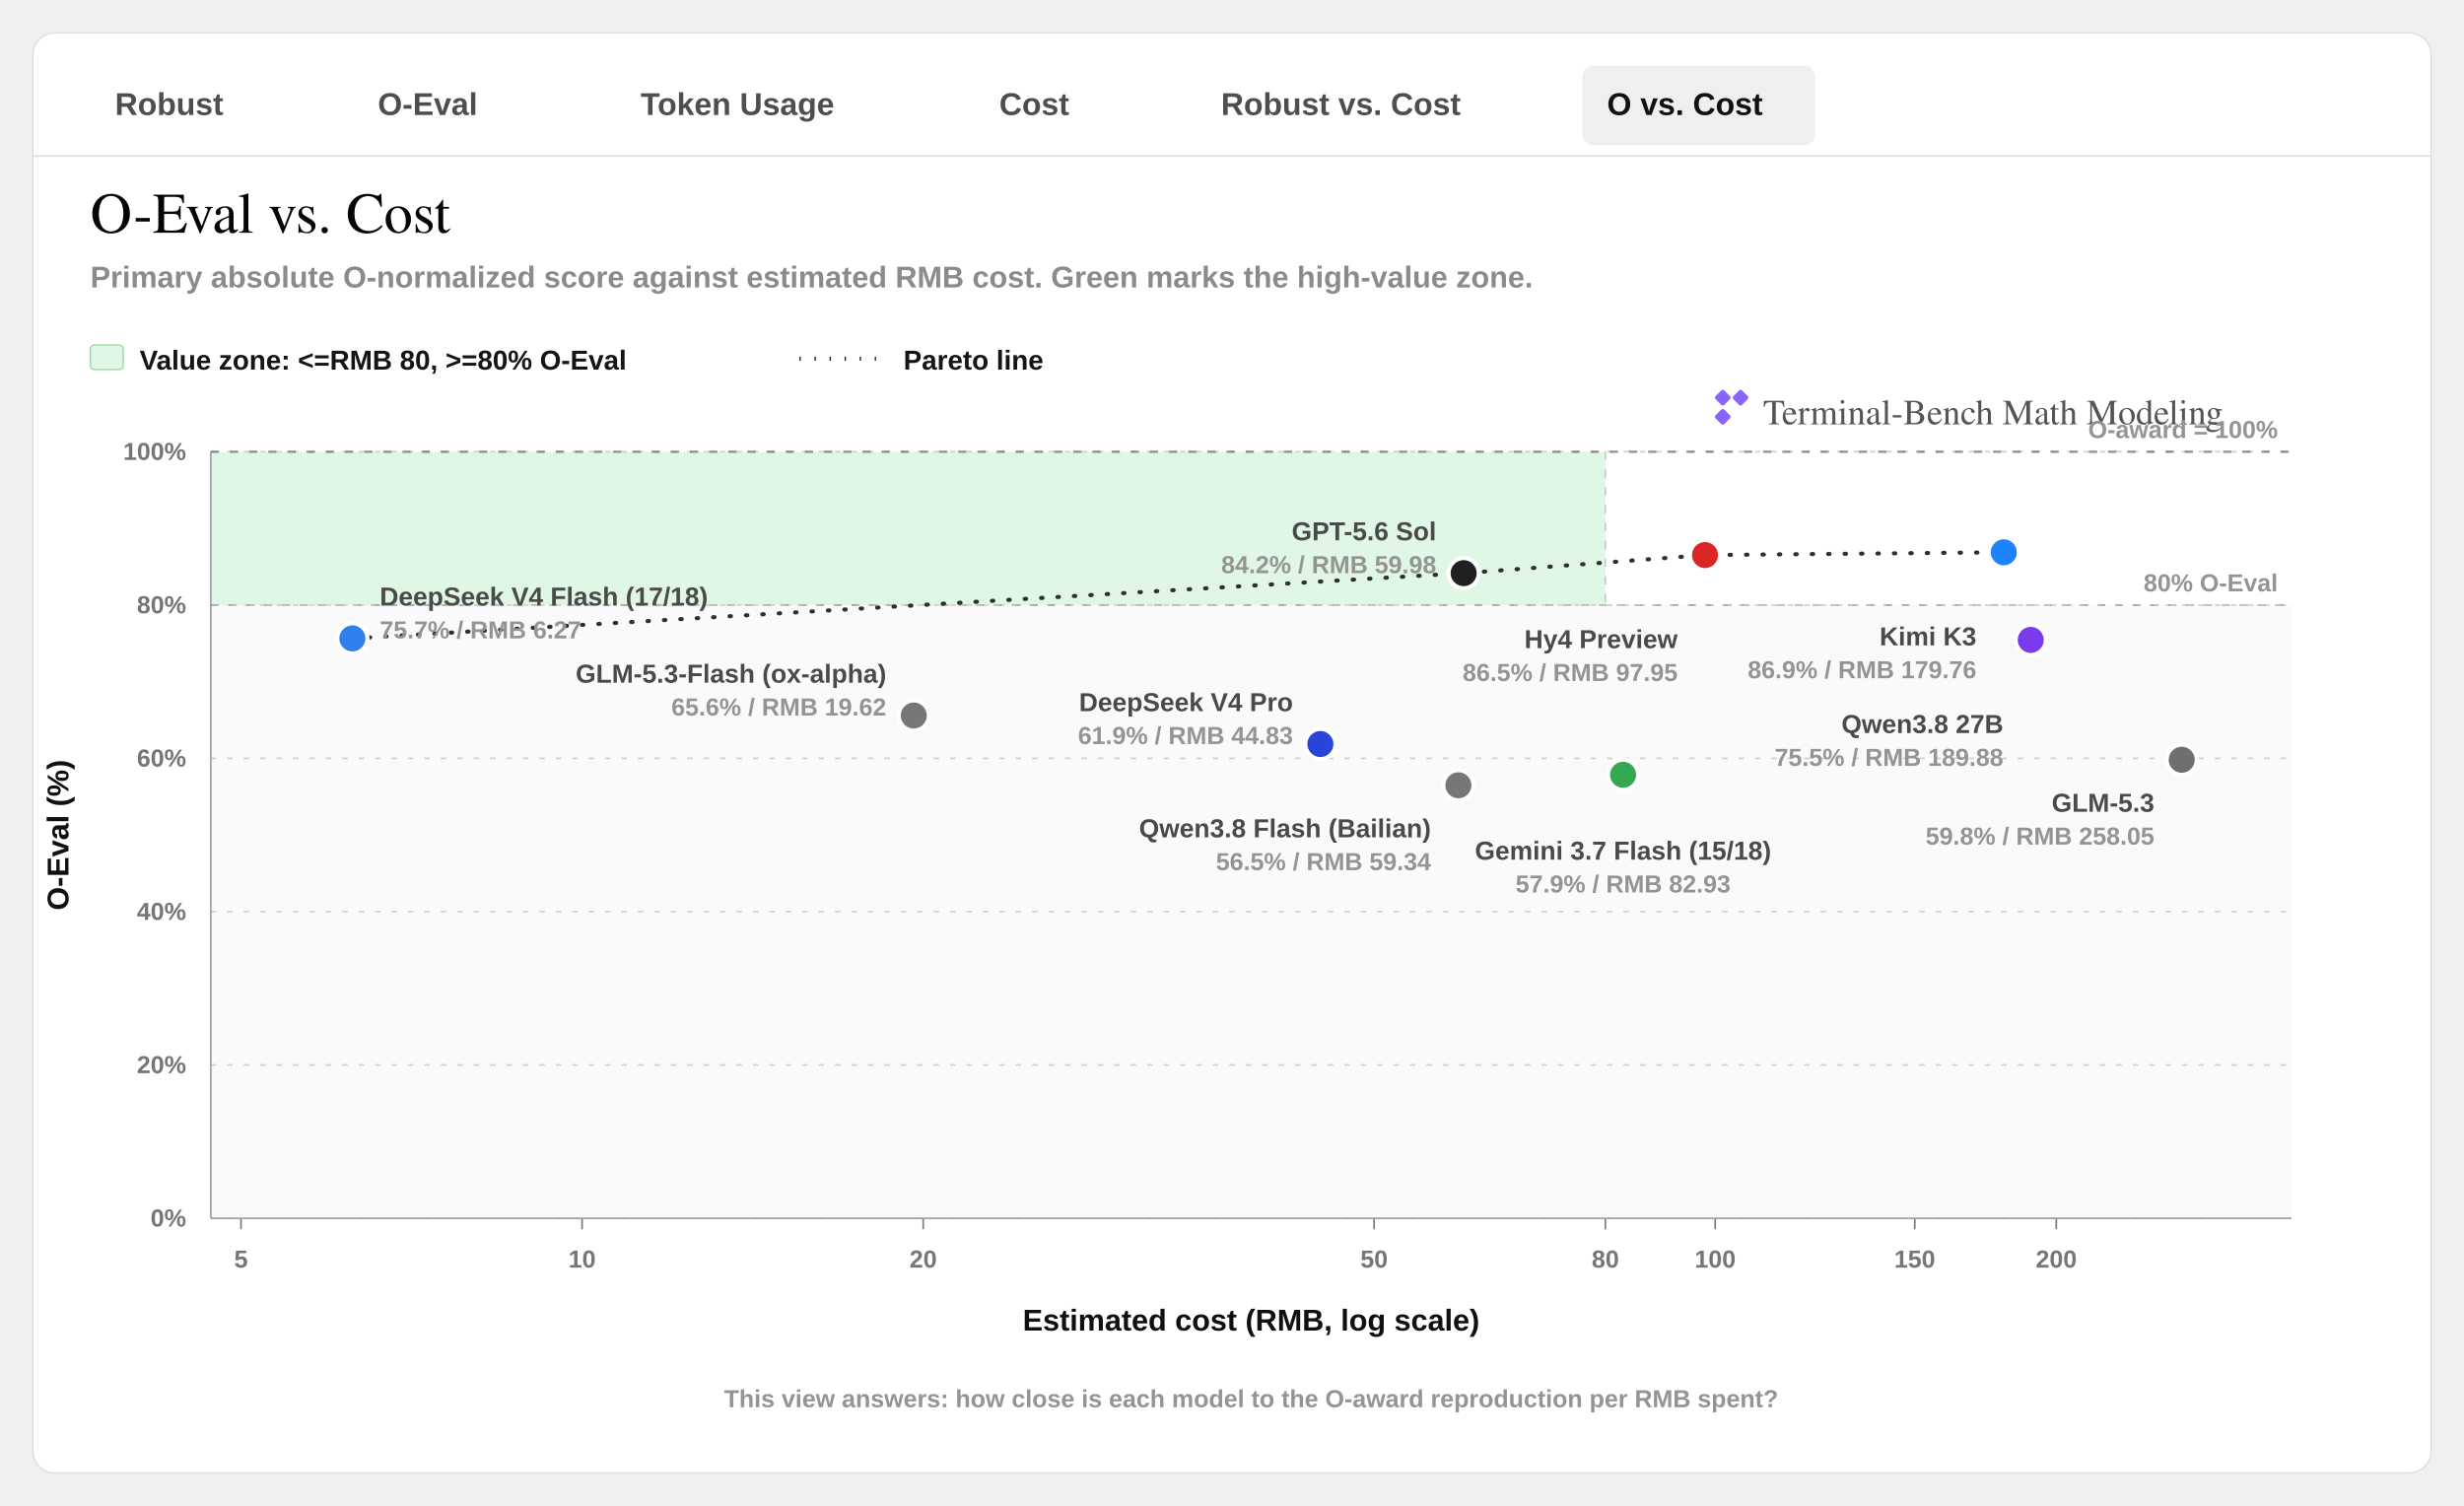
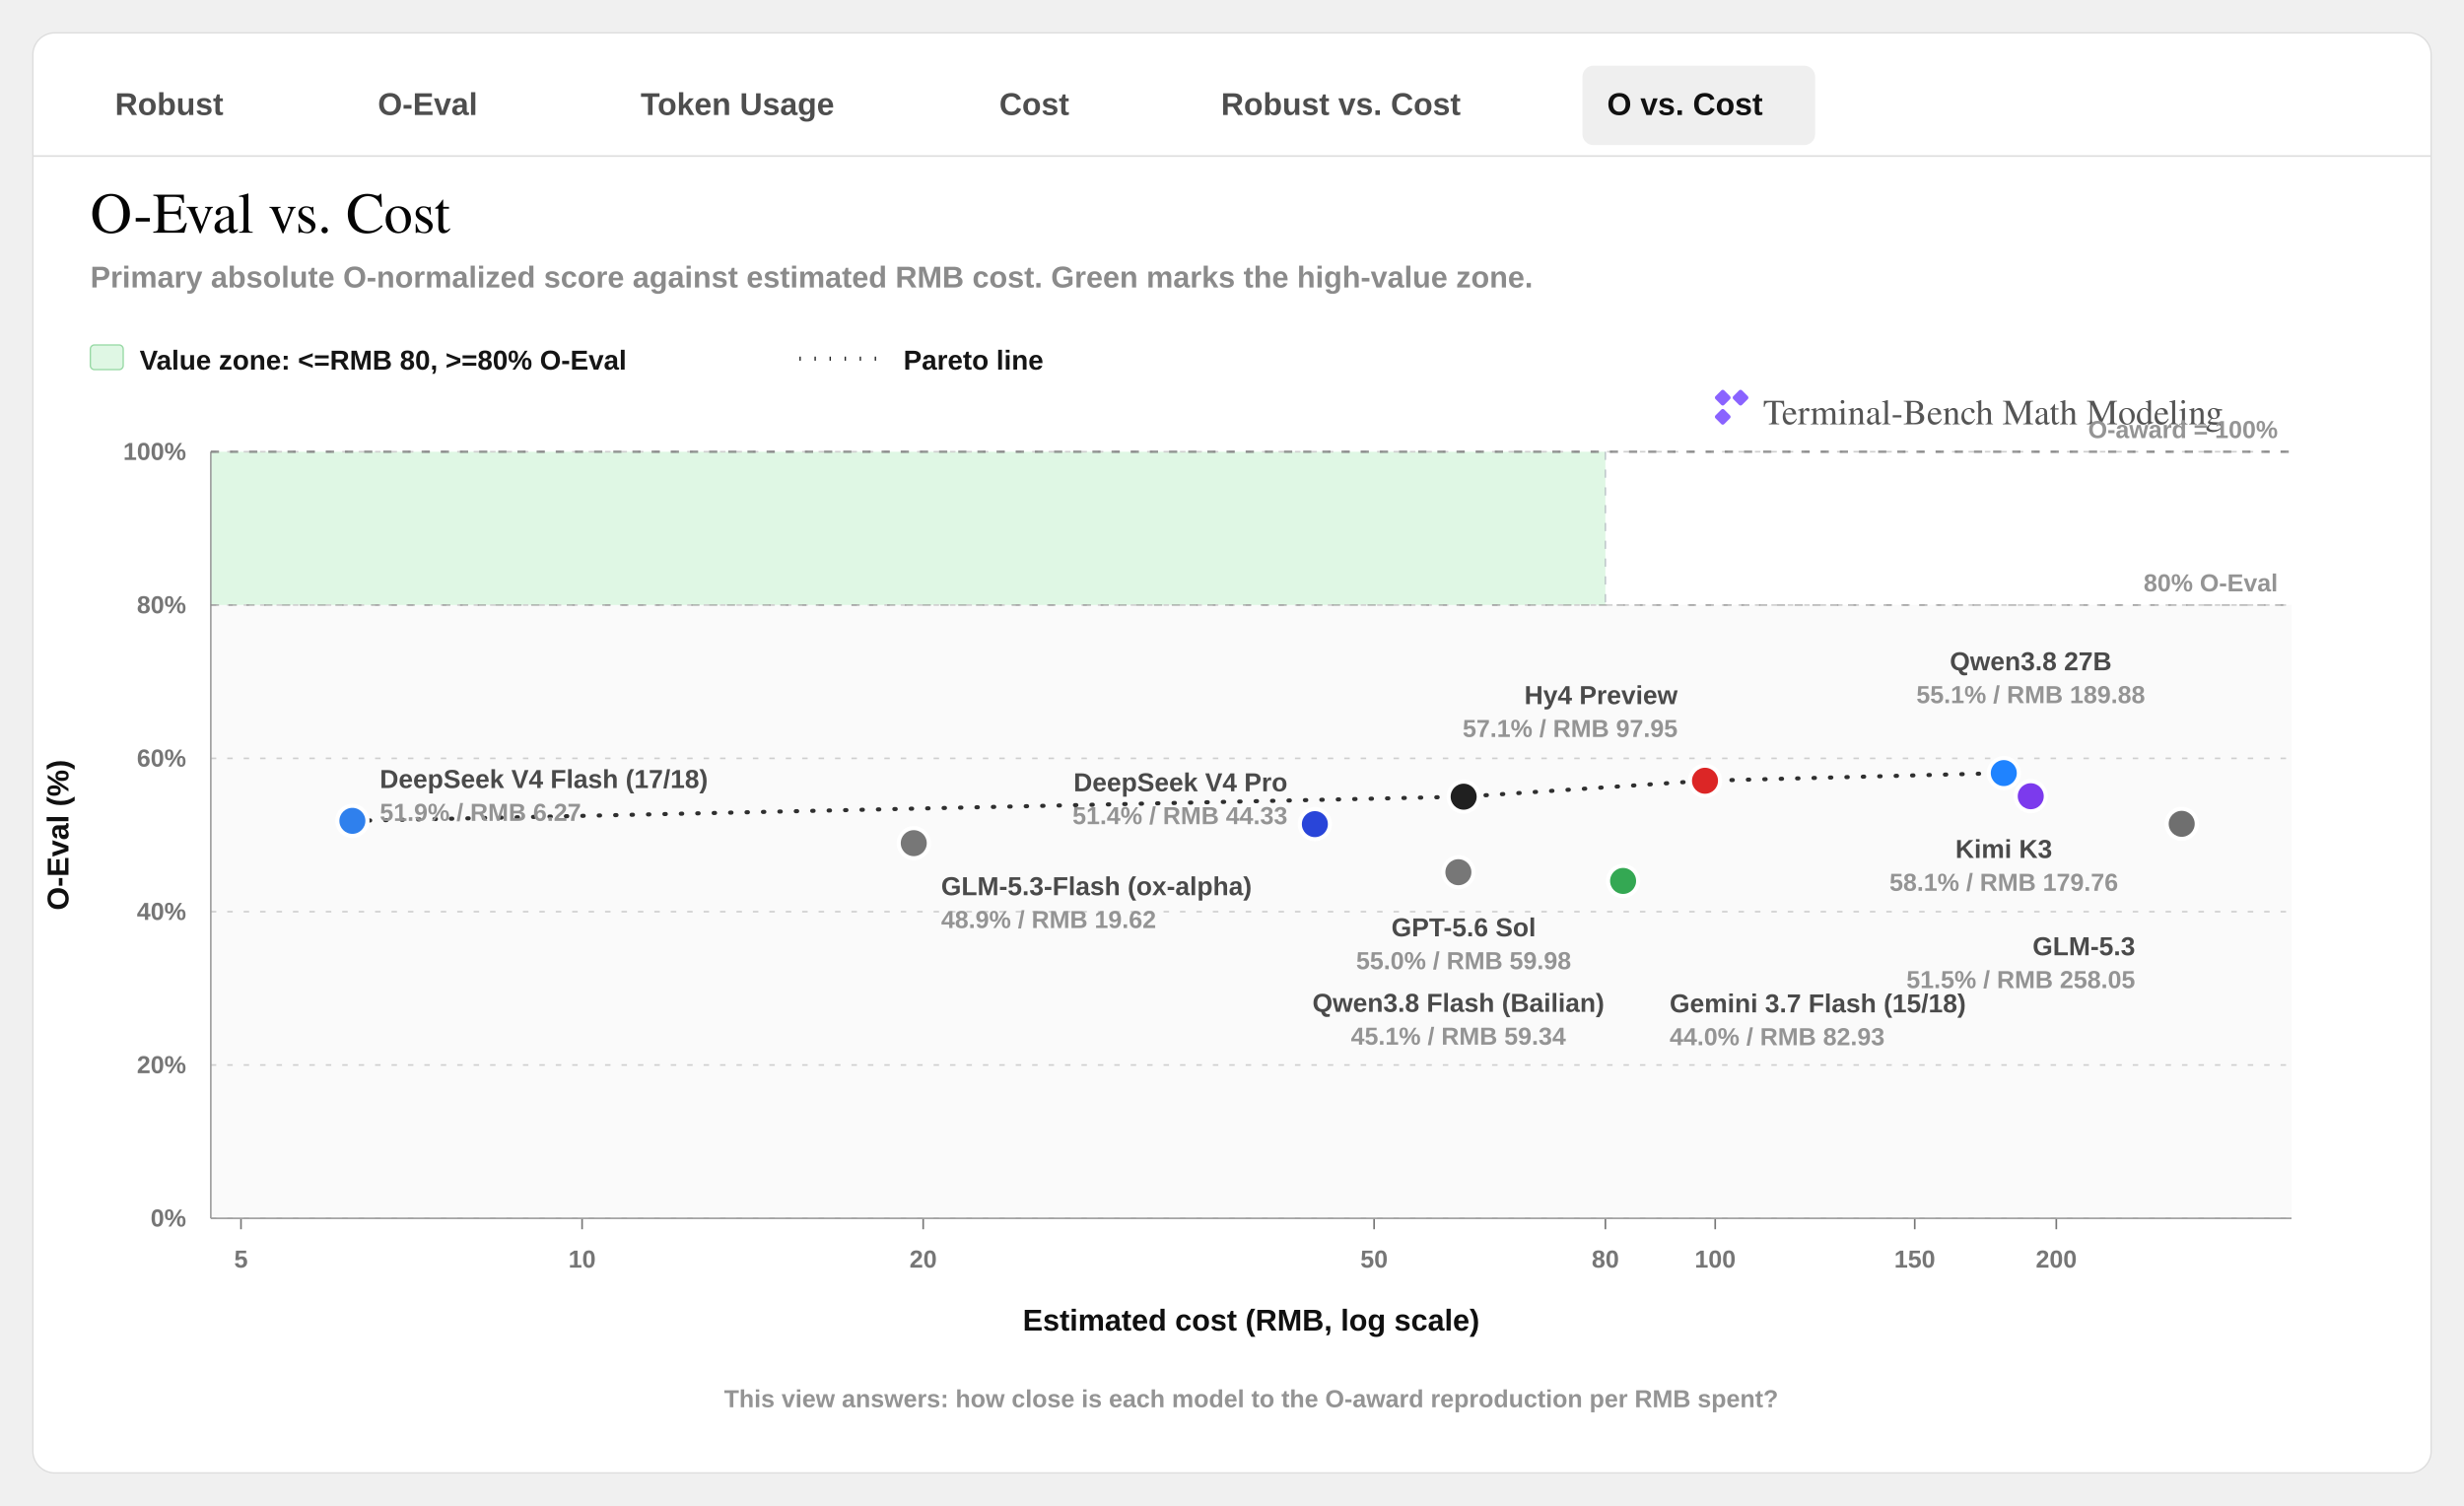
<svg xmlns="http://www.w3.org/2000/svg" width="1800" height="1100" viewBox="0 0 1800 1100" role="img">
  <style>
      .title { font-family: Georgia, Times, serif; font-size: 42px; fill: #050505; }
      .subtitle { font-family: Arial, Helvetica, sans-serif; font-size: 22px; fill: #8b8b8b; font-weight: 650; }
      .tab { font-family: Arial, Helvetica, sans-serif; font-size: 23px; fill: #4e4e4e; font-weight: 760; }
      .tab-active { fill: #111111; }
      .axis { font-family: Arial, Helvetica, sans-serif; font-size: 18px; fill: #767676; font-weight: 600; }
      .axis-title { font-family: Arial, Helvetica, sans-serif; font-size: 22px; fill: #101010; font-weight: 720; }
      .legend { font-family: Arial, Helvetica, sans-serif; font-size: 20px; fill: #151515; font-weight: 680; }
      .x-label { font-family: Arial, Helvetica, sans-serif; font-size: 18px; fill: #151515; font-weight: 650; }
      .bar-label { font-family: Arial, Helvetica, sans-serif; font-size: 22px; fill: #ffffff; font-weight: 800; }
      .top-label { font-family: Arial, Helvetica, sans-serif; font-size: 19px; fill: #939393; font-weight: 750; }
      .small-note { font-family: Arial, Helvetica, sans-serif; font-size: 18px; fill: #949494; font-weight: 650; }
      .point-label { font-family: Arial, Helvetica, sans-serif; font-size: 19px; fill: #4a4a4a; font-weight: 700; }
      .brand { font-family: Georgia, Times, serif; font-size: 26px; fill: #555555; }
    </style>
  <rect x="24.00" y="24.00" width="1752.00" height="1052.00" fill="#ffffff" stroke="#dddddd" rx="16.00" />
  <text x="84.00" y="84.00" text-anchor="start" class="tab">Robust</text>
  <text x="276.00" y="84.00" text-anchor="start" class="tab">O-Eval</text>
  <text x="468.00" y="84.00" text-anchor="start" class="tab">Token Usage</text>
  <text x="730.00" y="84.00" text-anchor="start" class="tab">Cost</text>
  <text x="892.00" y="84.00" text-anchor="start" class="tab">Robust vs. Cost</text>
  <rect x="1156.00" y="48.00" width="170.00" height="58.00" fill="#efefef" rx="8.00" />
  <text x="1174.00" y="84.00" text-anchor="start" class="tab tab-active">O vs. Cost</text>
  <line x1="24.00" y1="114.00" x2="1776.00" y2="114.00" stroke="#dddddd" stroke-width="1.20" />
  <text x="66.00" y="170.00" text-anchor="start" class="title">O-Eval vs. Cost</text>
  <text x="66.00" y="210.00" text-anchor="start" class="subtitle">Primary absolute O-normalized score against estimated RMB cost. Green marks the high-value zone.</text>
  <rect x="66.00" y="252.00" width="24.00" height="18.00" fill="#dff7e4" stroke="#98d9a5" rx="3.00" />
  <text x="102.00" y="270.00" text-anchor="start" class="legend">Value zone: &lt;=RMB 80, &gt;=80% O-Eval</text>
  <line x1="584.00" y1="262.00" x2="644.00" y2="262.00" stroke="#222222" stroke-width="3.00" stroke-dasharray="1 10" />
  <text x="660.00" y="270.00" text-anchor="start" class="legend">Pareto line</text>
  <rect x="1254.00" y="286.00" width="9" height="9" rx="1.5" fill="#8a63ff" transform="rotate(-45 1258.50 290.50)" />
  <rect x="1267.00" y="286.00" width="9" height="9" rx="1.5" fill="#8a63ff" transform="rotate(-45 1271.50 290.50)" />
  <rect x="1254.00" y="300.00" width="9" height="9" rx="1.5" fill="#8a63ff" transform="rotate(-45 1258.50 304.50)" />
  <text x="1288.00" y="310.00" text-anchor="start" class="brand">Terminal-Bench Math Modeling</text>
  <rect x="154.00" y="330.00" width="1018.77" height="112.00" fill="#dff7e4" />
  <line x1="1172.77" y1="330.00" x2="1172.77" y2="890.00" stroke="#9ca3af" stroke-width="1.20" stroke-dasharray="6 7" opacity="0.550" />
  <rect x="154.00" y="442.00" width="1520.00" height="448.00" fill="#fafafa" />
  <line x1="154.00" y1="890.00" x2="1674.00" y2="890.00" stroke="#cfcfcf" stroke-width="1.20" stroke-dasharray="4 8" />
  <text x="136.00" y="896.00" text-anchor="end" class="axis">0%</text>
  <line x1="154.00" y1="778.00" x2="1674.00" y2="778.00" stroke="#cfcfcf" stroke-width="1.20" stroke-dasharray="4 8" />
  <text x="136.00" y="784.00" text-anchor="end" class="axis">20%</text>
  <line x1="154.00" y1="666.00" x2="1674.00" y2="666.00" stroke="#cfcfcf" stroke-width="1.20" stroke-dasharray="4 8" />
  <text x="136.00" y="672.00" text-anchor="end" class="axis">40%</text>
  <line x1="154.00" y1="554.00" x2="1674.00" y2="554.00" stroke="#cfcfcf" stroke-width="1.20" stroke-dasharray="4 8" />
  <text x="136.00" y="560.00" text-anchor="end" class="axis">60%</text>
  <line x1="154.00" y1="442.00" x2="1674.00" y2="442.00" stroke="#cfcfcf" stroke-width="1.20" stroke-dasharray="4 8" />
  <text x="136.00" y="448.00" text-anchor="end" class="axis">80%</text>
  <line x1="154.00" y1="330.00" x2="1674.00" y2="330.00" stroke="#cfcfcf" stroke-width="1.20" stroke-dasharray="4 8" />
  <text x="136.00" y="336.00" text-anchor="end" class="axis">100%</text>
  <line x1="176.05" y1="890.00" x2="176.05" y2="898.00" stroke="#777777" stroke-width="1.20" />
  <text x="176.05" y="926.00" text-anchor="middle" class="axis">5</text>
  <line x1="425.23" y1="890.00" x2="425.23" y2="898.00" stroke="#777777" stroke-width="1.20" />
  <text x="425.23" y="926.00" text-anchor="middle" class="axis">10</text>
  <line x1="674.41" y1="890.00" x2="674.41" y2="898.00" stroke="#777777" stroke-width="1.20" />
  <text x="674.41" y="926.00" text-anchor="middle" class="axis">20</text>
  <line x1="1003.81" y1="890.00" x2="1003.81" y2="898.00" stroke="#777777" stroke-width="1.20" />
  <text x="1003.81" y="926.00" text-anchor="middle" class="axis">50</text>
  <line x1="1172.77" y1="890.00" x2="1172.77" y2="898.00" stroke="#777777" stroke-width="1.20" />
  <text x="1172.77" y="926.00" text-anchor="middle" class="axis">80</text>
  <line x1="1252.99" y1="890.00" x2="1252.99" y2="898.00" stroke="#777777" stroke-width="1.20" />
  <text x="1252.99" y="926.00" text-anchor="middle" class="axis">100</text>
  <line x1="1398.75" y1="890.00" x2="1398.75" y2="898.00" stroke="#777777" stroke-width="1.20" />
  <text x="1398.75" y="926.00" text-anchor="middle" class="axis">150</text>
  <line x1="1502.17" y1="890.00" x2="1502.17" y2="898.00" stroke="#777777" stroke-width="1.20" />
  <text x="1502.17" y="926.00" text-anchor="middle" class="axis">200</text>
  <line x1="154.00" y1="890.00" x2="1674.00" y2="890.00" stroke="#9e9e9e" stroke-width="1.20" />
  <line x1="154.00" y1="330.00" x2="154.00" y2="890.00" stroke="#9e9e9e" stroke-width="1.20" />
  <text x="914.00" y="972.00" text-anchor="middle" class="axis-title">Estimated cost (RMB, log scale)</text>
  <text x="50.00" y="610.00" text-anchor="middle" class="axis-title" transform="rotate(-90 50.00 610.00)">O-Eval (%)</text>
  <line x1="154.00" y1="442.00" x2="1674.00" y2="442.00" stroke="#808080" stroke-width="1.20" stroke-dasharray="6 7" opacity="0.550" />
  <line x1="154.00" y1="330.00" x2="1674.00" y2="330.00" stroke="#777777" stroke-width="1.80" stroke-dasharray="6 8" opacity="0.750" />
  <text x="1664.00" y="320.00" text-anchor="end" class="small-note">O-award = 100%</text>
  <text x="1664.00" y="432.00" text-anchor="end" class="small-note">80% O-Eval</text>
-   <path d="M 257.42 466.36 L 1069.23 418.70 L 1245.54 405.49 L 1463.81 403.47" fill="none" stroke="#2f2f2f" stroke-width="3.00" stroke-dasharray="1 11" stroke-linecap="round" />
-   <circle cx="257.42" cy="466.36" r="11.00" fill="#2f80ed" stroke="#ffffff" stroke-width="3.00" />
-   <text x="277.42" y="442.36" text-anchor="start" class="point-label">DeepSeek V4 Flash (17/18)</text>
-   <text x="277.42" y="466.36" text-anchor="start" class="small-note">75.7% / RMB 6.27</text>
-   <circle cx="964.57" cy="543.53" r="11.00" fill="#2945d9" stroke="#ffffff" stroke-width="3.00" />
-   <text x="944.57" y="519.53" text-anchor="end" class="point-label">DeepSeek V4 Pro</text>
-   <text x="944.57" y="543.53" text-anchor="end" class="small-note">61.9% / RMB 44.83</text>
-   <circle cx="1593.78" cy="555.01" r="11.00" fill="#6f6f6f" stroke="#ffffff" stroke-width="3.00" />
-   <text x="1573.78" y="593.01" text-anchor="end" class="point-label">GLM-5.3</text>
-   <text x="1573.78" y="617.01" text-anchor="end" class="small-note">59.8% / RMB 258.05</text>
-   <circle cx="1069.23" cy="418.70" r="11.00" fill="#202020" stroke="#ffffff" stroke-width="3.00" />
-   <text x="1049.23" y="394.70" text-anchor="end" class="point-label">GPT-5.6 Sol</text>
-   <text x="1049.23" y="418.70" text-anchor="end" class="small-note">84.2% / RMB 59.98</text>
-   <circle cx="1463.81" cy="403.47" r="11.00" fill="#1f83ff" stroke="#ffffff" stroke-width="3.00" />
-   <text x="1443.81" y="471.47" text-anchor="end" class="point-label">Kimi K3</text>
-   <text x="1443.81" y="495.47" text-anchor="end" class="small-note">86.9% / RMB 179.76</text>
-   <circle cx="1185.70" cy="565.98" r="11.00" fill="#34a853" stroke="#ffffff" stroke-width="3.00" />
-   <text x="1185.70" y="627.98" text-anchor="middle" class="point-label">Gemini 3.7 Flash (15/18)</text>
-   <text x="1185.70" y="651.98" text-anchor="middle" class="small-note">57.9% / RMB 82.93</text>
-   <circle cx="1483.50" cy="467.48" r="11.00" fill="#7c3aed" stroke="#ffffff" stroke-width="3.00" />
-   <text x="1463.50" y="535.48" text-anchor="end" class="point-label">Qwen3.8 27B</text>
-   <text x="1463.50" y="559.48" text-anchor="end" class="small-note">75.5% / RMB 189.88</text>
-   <circle cx="667.52" cy="522.70" r="11.00" fill="#777777" stroke="#ffffff" stroke-width="3.00" />
-   <text x="647.52" y="498.70" text-anchor="end" class="point-label">GLM-5.3-Flash (ox-alpha)</text>
-   <text x="647.52" y="522.70" text-anchor="end" class="small-note">65.6% / RMB 19.62</text>
-   <circle cx="1065.38" cy="573.66" r="11.00" fill="#777777" stroke="#ffffff" stroke-width="3.00" />
-   <text x="1045.38" y="611.66" text-anchor="end" class="point-label">Qwen3.8 Flash (Bailian)</text>
-   <text x="1045.38" y="635.66" text-anchor="end" class="small-note">56.5% / RMB 59.34</text>
-   <circle cx="1245.54" cy="405.49" r="11.00" fill="#dc2626" stroke="#ffffff" stroke-width="3.00" />
-   <text x="1225.54" y="473.49" text-anchor="end" class="point-label">Hy4 Preview</text>
-   <text x="1225.54" y="497.49" text-anchor="end" class="small-note">86.5% / RMB 97.95</text>
+   <path d="M 257.42 599.64 L 1069.23 582.00 L 1245.54 570.35 L 1463.81 564.75" fill="none" stroke="#2f2f2f" stroke-width="3.00" stroke-dasharray="1 11" stroke-linecap="round" />
+   <circle cx="257.42" cy="599.64" r="11.00" fill="#2f80ed" stroke="#ffffff" stroke-width="3.00" />
+   <text x="277.42" y="575.64" text-anchor="start" class="point-label">DeepSeek V4 Flash (17/18)</text>
+   <text x="277.42" y="599.64" text-anchor="start" class="small-note">51.9% / RMB 6.27</text>
+   <circle cx="960.54" cy="602.05" r="11.00" fill="#2945d9" stroke="#ffffff" stroke-width="3.00" />
+   <text x="940.54" y="578.05" text-anchor="end" class="point-label">DeepSeek V4 Pro</text>
+   <text x="940.54" y="602.05" text-anchor="end" class="small-note">51.4% / RMB 44.33</text>
+   <circle cx="1593.78" cy="601.82" r="11.00" fill="#6f6f6f" stroke="#ffffff" stroke-width="3.00" />
+   <text x="1559.78" y="697.82" text-anchor="end" class="point-label">GLM-5.3</text>
+   <text x="1559.78" y="721.82" text-anchor="end" class="small-note">51.5% / RMB 258.05</text>
+   <circle cx="1069.23" cy="582.00" r="11.00" fill="#202020" stroke="#ffffff" stroke-width="3.00" />
+   <text x="1069.23" y="684.00" text-anchor="middle" class="point-label">GPT-5.6 Sol</text>
+   <text x="1069.23" y="708.00" text-anchor="middle" class="small-note">55.0% / RMB 59.98</text>
+   <circle cx="1463.81" cy="564.75" r="11.00" fill="#1f83ff" stroke="#ffffff" stroke-width="3.00" />
+   <text x="1463.81" y="626.75" text-anchor="middle" class="point-label">Kimi K3</text>
+   <text x="1463.81" y="650.75" text-anchor="middle" class="small-note">58.1% / RMB 179.76</text>
+   <circle cx="1185.70" cy="643.54" r="11.00" fill="#34a853" stroke="#ffffff" stroke-width="3.00" />
+   <text x="1219.70" y="739.54" text-anchor="start" class="point-label">Gemini 3.7 Flash (15/18)</text>
+   <text x="1219.70" y="763.54" text-anchor="start" class="small-note">44.0% / RMB 82.93</text>
+   <circle cx="1483.50" cy="581.66" r="11.00" fill="#7c3aed" stroke="#ffffff" stroke-width="3.00" />
+   <text x="1483.50" y="489.66" text-anchor="middle" class="point-label">Qwen3.8 27B</text>
+   <text x="1483.50" y="513.66" text-anchor="middle" class="small-note">55.1% / RMB 189.88</text>
+   <circle cx="667.52" cy="615.94" r="11.00" fill="#777777" stroke="#ffffff" stroke-width="3.00" />
+   <text x="687.52" y="653.94" text-anchor="start" class="point-label">GLM-5.3-Flash (ox-alpha)</text>
+   <text x="687.52" y="677.94" text-anchor="start" class="small-note">48.9% / RMB 19.62</text>
+   <circle cx="1065.38" cy="637.16" r="11.00" fill="#777777" stroke="#ffffff" stroke-width="3.00" />
+   <text x="1065.38" y="739.16" text-anchor="middle" class="point-label">Qwen3.8 Flash (Bailian)</text>
+   <text x="1065.38" y="763.16" text-anchor="middle" class="small-note">45.1% / RMB 59.34</text>
+   <circle cx="1245.54" cy="570.35" r="11.00" fill="#dc2626" stroke="#ffffff" stroke-width="3.00" />
+   <text x="1225.54" y="514.35" text-anchor="end" class="point-label">Hy4 Preview</text>
+   <text x="1225.54" y="538.35" text-anchor="end" class="small-note">57.1% / RMB 97.95</text>
  <text x="914.00" y="1028.00" text-anchor="middle" class="small-note">This view answers: how close is each model to the O-award reproduction per RMB spent?</text>
</svg>
